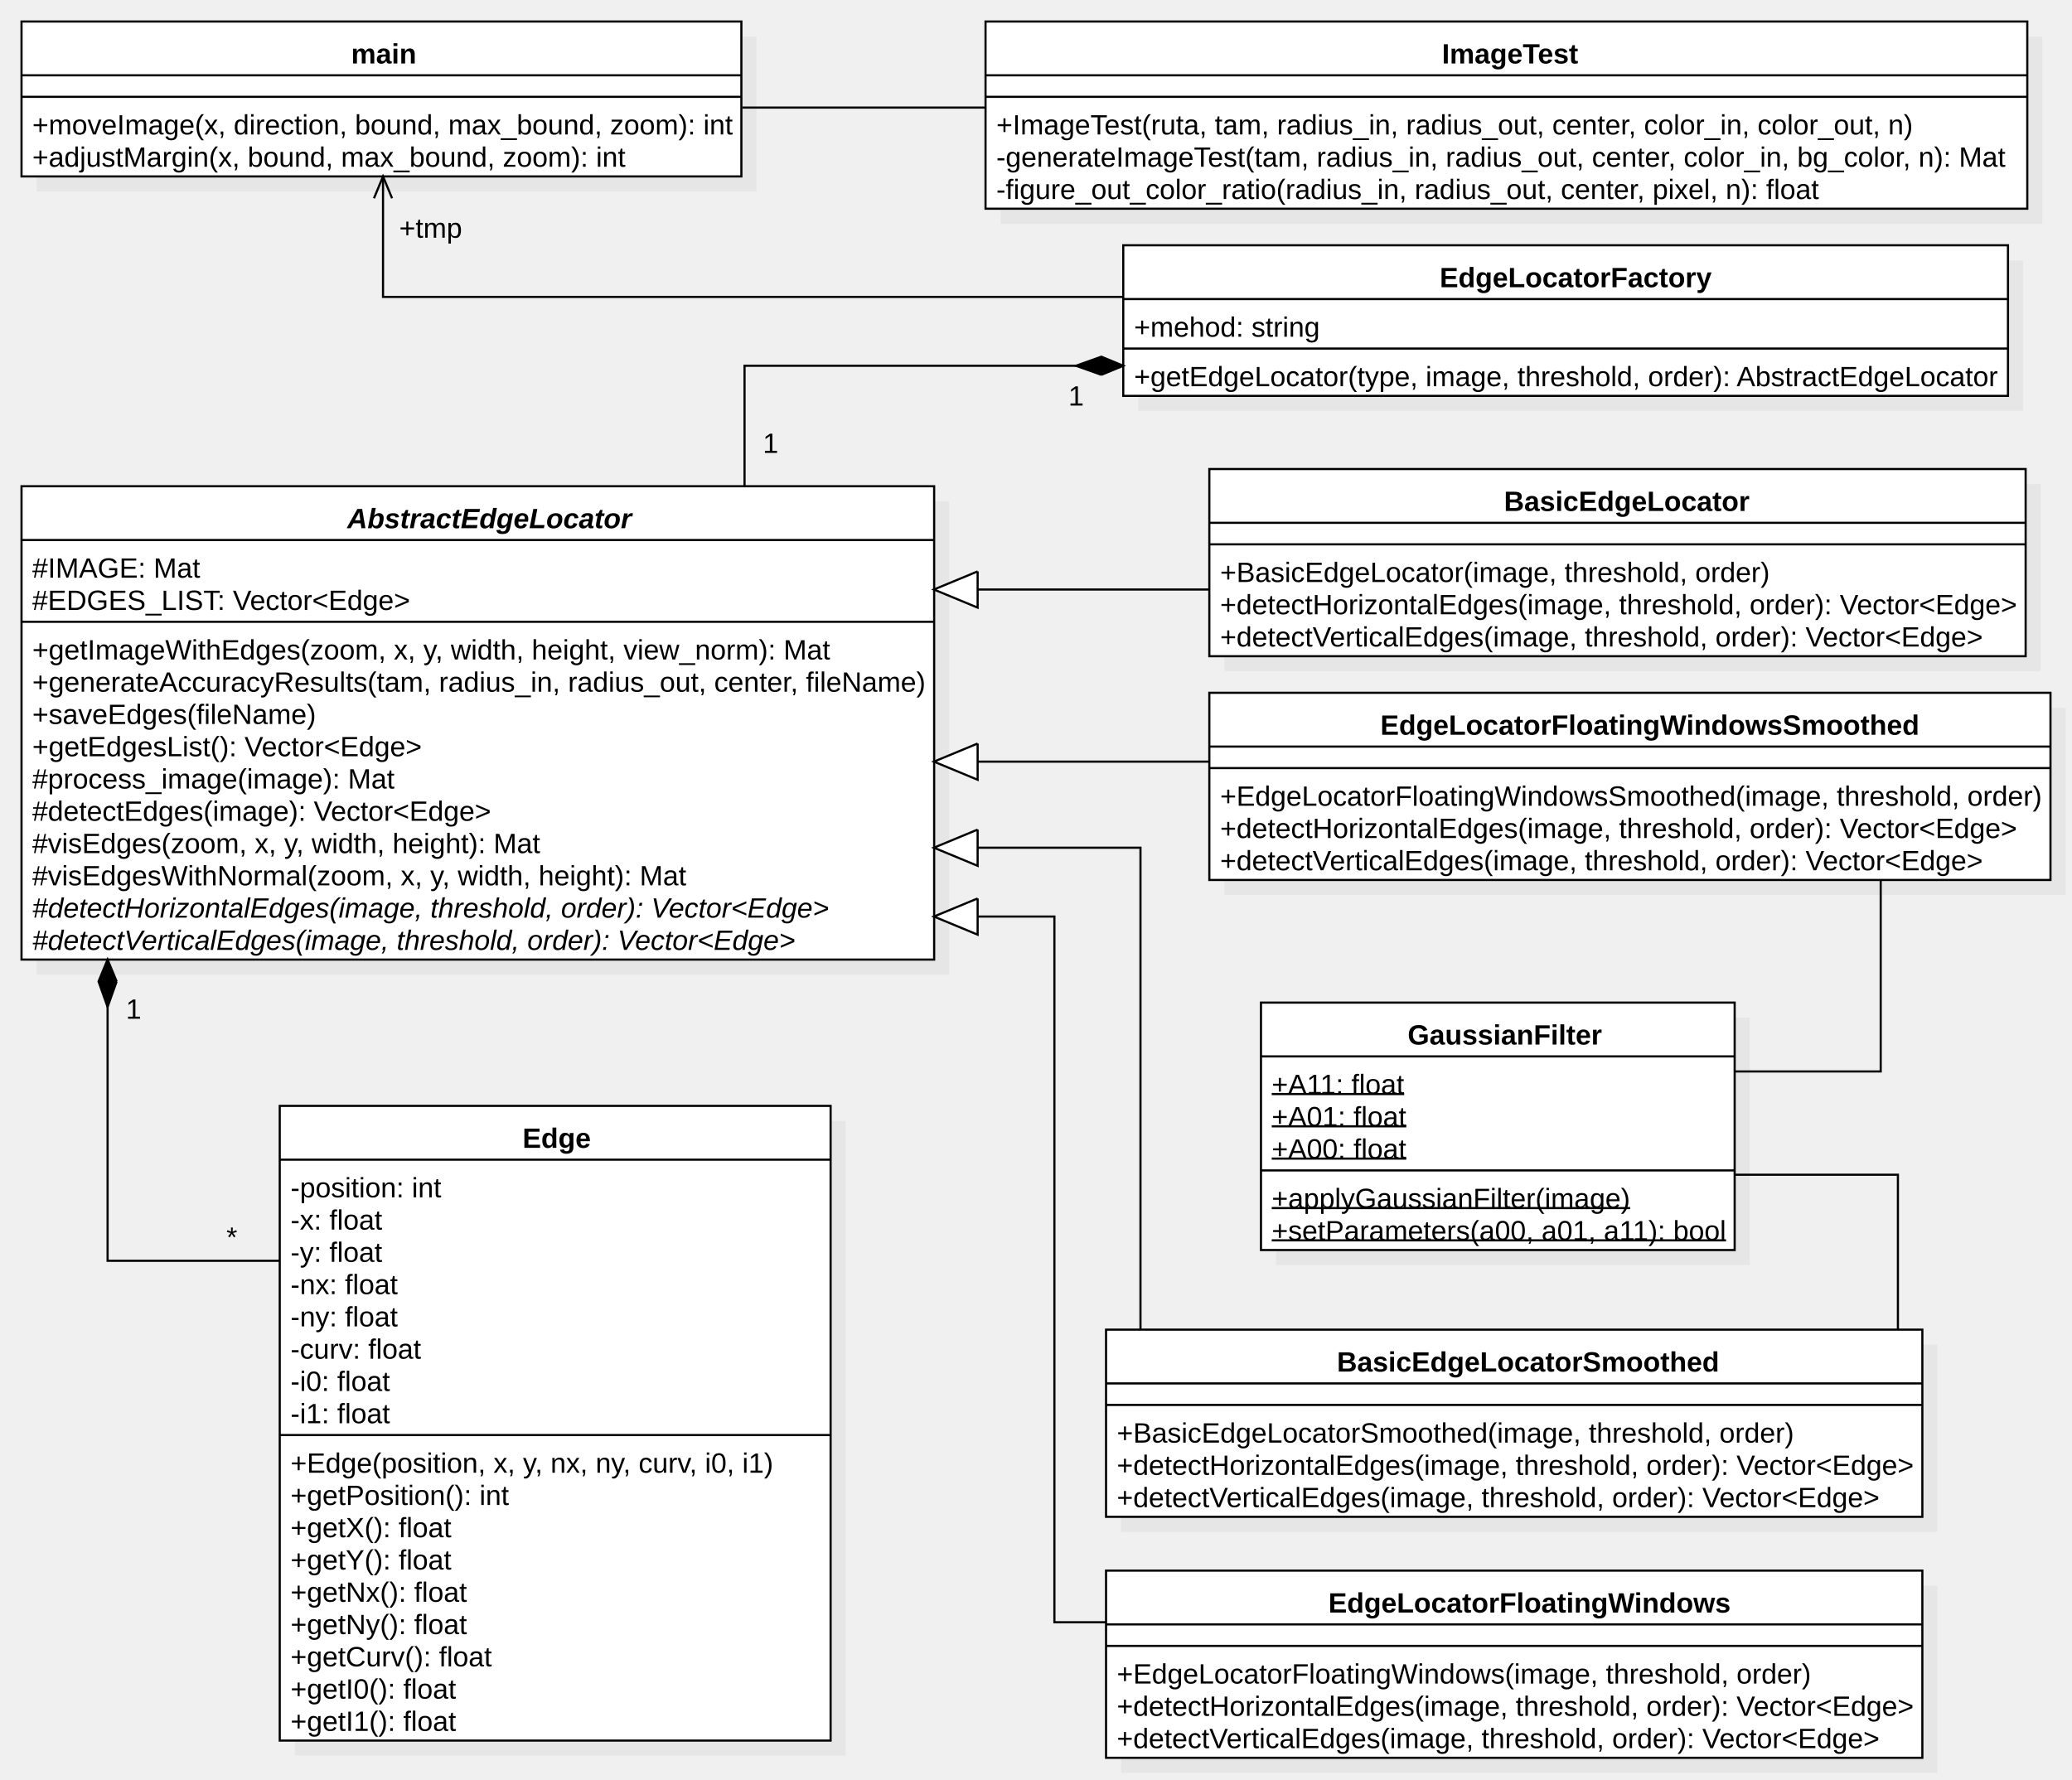
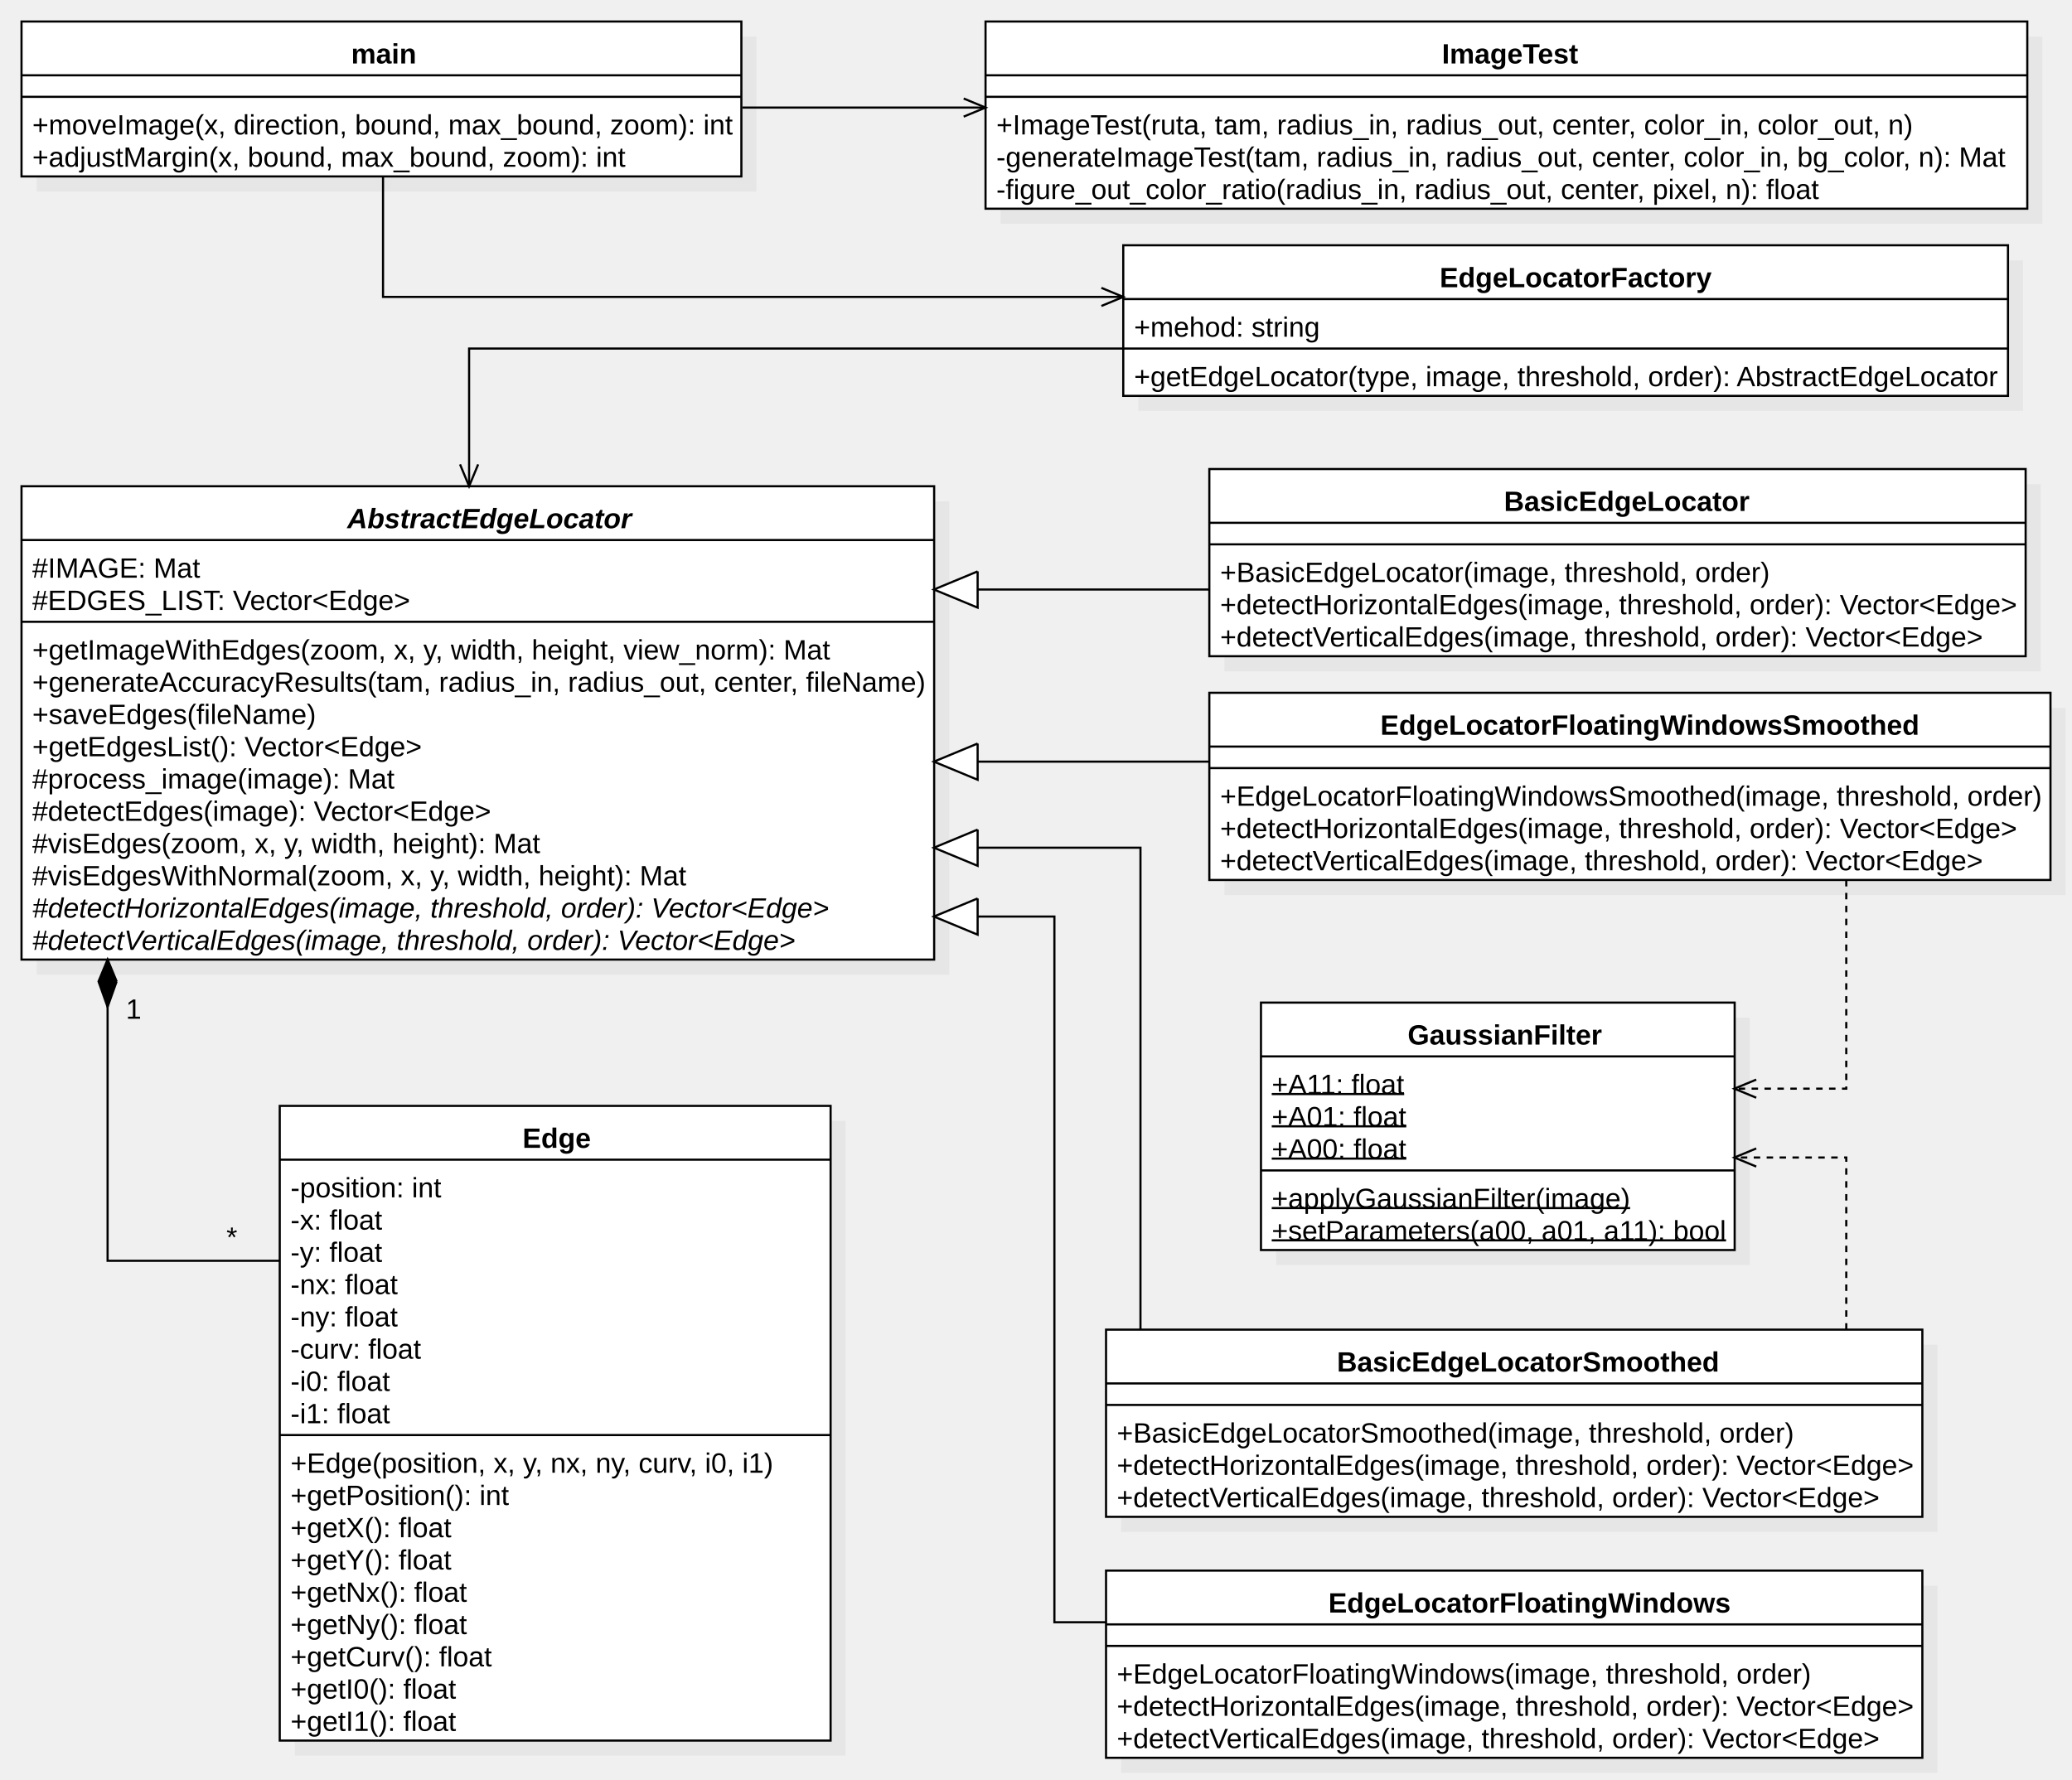
<svg xmlns="http://www.w3.org/2000/svg" version="1.1" width="962.9" height="827">
  <defs />
  <g>
    <g transform="translate(-22,-14) scale(1,1)">
      <rect fill="#C0C0C0" stroke="none" x="39" y="247" width="424.118" height="220" opacity="0.2" />
    </g>
    <g transform="translate(-22,-14) scale(1,1)">
      <rect fill="#ffffff" stroke="none" x="32" y="240" width="424.118" height="220" />
    </g>
    <g transform="translate(-22,-14) scale(1,1)">
      <path fill="none" stroke="#000000" d="M 32 240 L 456.118 240 L 456.118 460 L 32 460 L 32 240 Z Z" stroke-miterlimit="10" />
    </g>
    <g transform="translate(-22,-14) scale(1,1)">
      <path fill="none" stroke="#000000" d="M 32 265 L 456.118 265" stroke-miterlimit="10" />
    </g>
    <g transform="translate(-22,-14) scale(1,1)">
      <path fill="none" stroke="#000000" d="M 32 303 L 456.118 303" stroke-miterlimit="10" />
    </g>
    <g transform="translate(-22,-14) scale(1,1)">
      <g>
        <path fill="none" stroke="none" />
        <text fill="#000000" stroke="none" font-family="Arial" font-size="13px" font-style="italic" font-weight="bold" text-decoration="none" x="183.356" y="259.5">AbstractEdgeLocator</text>
      </g>
    </g>
    <g transform="translate(-22,-14) scale(1,1)">
      <g>
        <path fill="none" stroke="none" />
        <text fill="#000000" stroke="none" font-family="Arial" font-size="13px" font-style="normal" font-weight="normal" text-decoration="none" x="37" y="282.5">#IMAGE: Mat</text>
      </g>
    </g>
    <g transform="translate(-22,-14) scale(1,1)">
      <g>
        <path fill="none" stroke="none" />
        <text fill="#000000" stroke="none" font-family="Arial" font-size="13px" font-style="normal" font-weight="normal" text-decoration="none" x="37" y="297.5">#EDGES_LIST: Vector&lt;Edge&gt;</text>
      </g>
    </g>
    <g transform="translate(-22,-14) scale(1,1)">
      <g>
        <path fill="none" stroke="none" />
        <text fill="#000000" stroke="none" font-family="Arial" font-size="13px" font-style="normal" font-weight="normal" text-decoration="none" x="37" y="320.5">+getImageWithEdges(zoom, x, y, width, height, view_norm): Mat</text>
      </g>
    </g>
    <g transform="translate(-22,-14) scale(1,1)">
      <g>
        <path fill="none" stroke="none" />
        <text fill="#000000" stroke="none" font-family="Arial" font-size="13px" font-style="normal" font-weight="normal" text-decoration="none" x="37" y="335.5">+generateAccuracyResults(tam, radius_in, radius_out, center, fileName)</text>
      </g>
    </g>
    <g transform="translate(-22,-14) scale(1,1)">
      <g>
        <path fill="none" stroke="none" />
        <text fill="#000000" stroke="none" font-family="Arial" font-size="13px" font-style="normal" font-weight="normal" text-decoration="none" x="37" y="350.5">+saveEdges(fileName)</text>
      </g>
    </g>
    <g transform="translate(-22,-14) scale(1,1)">
      <g>
        <path fill="none" stroke="none" />
        <text fill="#000000" stroke="none" font-family="Arial" font-size="13px" font-style="normal" font-weight="normal" text-decoration="none" x="37" y="365.5">+getEdgesList(): Vector&lt;Edge&gt;</text>
      </g>
    </g>
    <g transform="translate(-22,-14) scale(1,1)">
      <g>
        <path fill="none" stroke="none" />
        <text fill="#000000" stroke="none" font-family="Arial" font-size="13px" font-style="normal" font-weight="normal" text-decoration="none" x="37" y="380.5">#process_image(image): Mat</text>
      </g>
    </g>
    <g transform="translate(-22,-14) scale(1,1)">
      <g>
        <path fill="none" stroke="none" />
        <text fill="#000000" stroke="none" font-family="Arial" font-size="13px" font-style="normal" font-weight="normal" text-decoration="none" x="37" y="395.5">#detectEdges(image): Vector&lt;Edge&gt;</text>
      </g>
    </g>
    <g transform="translate(-22,-14) scale(1,1)">
      <g>
        <path fill="none" stroke="none" />
        <text fill="#000000" stroke="none" font-family="Arial" font-size="13px" font-style="normal" font-weight="normal" text-decoration="none" x="37" y="410.5">#visEdges(zoom, x, y, width, height): Mat</text>
      </g>
    </g>
    <g transform="translate(-22,-14) scale(1,1)">
      <g>
        <path fill="none" stroke="none" />
        <text fill="#000000" stroke="none" font-family="Arial" font-size="13px" font-style="normal" font-weight="normal" text-decoration="none" x="37" y="425.5">#visEdgesWithNormal(zoom, x, y, width, height): Mat</text>
      </g>
    </g>
    <g transform="translate(-22,-14) scale(1,1)">
      <g>
        <path fill="none" stroke="none" />
        <text fill="#000000" stroke="none" font-family="Arial" font-size="13px" font-style="italic" font-weight="normal" text-decoration="none" x="37" y="440.5">#detectHorizontalEdges(image, threshold, order): Vector&lt;Edge&gt;</text>
      </g>
    </g>
    <g transform="translate(-22,-14) scale(1,1)">
      <g>
        <path fill="none" stroke="none" />
        <text fill="#000000" stroke="none" font-family="Arial" font-size="13px" font-style="italic" font-weight="normal" text-decoration="none" x="37" y="455.5">#detectVerticalEdges(image, threshold, order): Vector&lt;Edge&gt;</text>
      </g>
    </g>
    <g transform="translate(-22,-14) scale(1,1)">
      <rect fill="#C0C0C0" stroke="none" x="591" y="239" width="379.354" height="87" opacity="0.2" />
    </g>
    <g transform="translate(-22,-14) scale(1,1)">
      <rect fill="#ffffff" stroke="none" x="584" y="232" width="379.354" height="87" />
    </g>
    <g transform="translate(-22,-14) scale(1,1)">
      <path fill="none" stroke="#000000" d="M 584 232 L 963.354 232 L 963.354 319 L 584 319 L 584 232 Z Z" stroke-miterlimit="10" />
    </g>
    <g transform="translate(-22,-14) scale(1,1)">
      <path fill="none" stroke="#000000" d="M 584 257 L 963.354 257" stroke-miterlimit="10" />
    </g>
    <g transform="translate(-22,-14) scale(1,1)">
      <path fill="none" stroke="#000000" d="M 584 267 L 963.354 267" stroke-miterlimit="10" />
    </g>
    <g transform="translate(-22,-14) scale(1,1)">
      <g>
        <path fill="none" stroke="none" />
        <text fill="#000000" stroke="none" font-family="Arial" font-size="13px" font-style="normal" font-weight="bold" text-decoration="none" x="720.922" y="251.5">BasicEdgeLocator</text>
      </g>
    </g>
    <g transform="translate(-22,-14) scale(1,1)">
      <g>
        <path fill="none" stroke="none" />
        <text fill="#000000" stroke="none" font-family="Arial" font-size="13px" font-style="normal" font-weight="normal" text-decoration="none" x="589" y="284.5">+BasicEdgeLocator(image, threshold, order)</text>
      </g>
    </g>
    <g transform="translate(-22,-14) scale(1,1)">
      <g>
        <path fill="none" stroke="none" />
        <text fill="#000000" stroke="none" font-family="Arial" font-size="13px" font-style="normal" font-weight="normal" text-decoration="none" x="589" y="299.5">+detectHorizontalEdges(image, threshold, order): Vector&lt;Edge&gt;</text>
      </g>
    </g>
    <g transform="translate(-22,-14) scale(1,1)">
      <g>
        <path fill="none" stroke="none" />
        <text fill="#000000" stroke="none" font-family="Arial" font-size="13px" font-style="normal" font-weight="normal" text-decoration="none" x="589" y="314.5">+detectVerticalEdges(image, threshold, order): Vector&lt;Edge&gt;</text>
      </g>
    </g>
    <g transform="translate(-22,-14) scale(1,1)">
      <rect fill="#C0C0C0" stroke="none" x="543" y="639" width="379.354" height="87" opacity="0.2" />
    </g>
    <g transform="translate(-22,-14) scale(1,1)">
      <rect fill="#ffffff" stroke="none" x="536" y="632" width="379.354" height="87" />
    </g>
    <g transform="translate(-22,-14) scale(1,1)">
      <path fill="none" stroke="#000000" d="M 536 632 L 915.354 632 L 915.354 719 L 536 719 L 536 632 Z Z" stroke-miterlimit="10" />
    </g>
    <g transform="translate(-22,-14) scale(1,1)">
      <path fill="none" stroke="#000000" d="M 536 657 L 915.354 657" stroke-miterlimit="10" />
    </g>
    <g transform="translate(-22,-14) scale(1,1)">
      <path fill="none" stroke="#000000" d="M 536 667 L 915.354 667" stroke-miterlimit="10" />
    </g>
    <g transform="translate(-22,-14) scale(1,1)">
      <g>
        <path fill="none" stroke="none" />
        <text fill="#000000" stroke="none" font-family="Arial" font-size="13px" font-style="normal" font-weight="bold" text-decoration="none" x="643.291" y="651.5">BasicEdgeLocatorSmoothed</text>
      </g>
    </g>
    <g transform="translate(-22,-14) scale(1,1)">
      <g>
        <path fill="none" stroke="none" />
        <text fill="#000000" stroke="none" font-family="Arial" font-size="13px" font-style="normal" font-weight="normal" text-decoration="none" x="541" y="684.5">+BasicEdgeLocatorSmoothed(image, threshold, order)</text>
      </g>
    </g>
    <g transform="translate(-22,-14) scale(1,1)">
      <g>
        <path fill="none" stroke="none" />
        <text fill="#000000" stroke="none" font-family="Arial" font-size="13px" font-style="normal" font-weight="normal" text-decoration="none" x="541" y="699.5">+detectHorizontalEdges(image, threshold, order): Vector&lt;Edge&gt;</text>
      </g>
    </g>
    <g transform="translate(-22,-14) scale(1,1)">
      <g>
        <path fill="none" stroke="none" />
        <text fill="#000000" stroke="none" font-family="Arial" font-size="13px" font-style="normal" font-weight="normal" text-decoration="none" x="541" y="714.5">+detectVerticalEdges(image, threshold, order): Vector&lt;Edge&gt;</text>
      </g>
    </g>
    <g transform="translate(-22,-14) scale(1,1)">
      <rect fill="#C0C0C0" stroke="none" x="591" y="343" width="390.9" height="87" opacity="0.2" />
    </g>
    <g transform="translate(-22,-14) scale(1,1)">
      <rect fill="#ffffff" stroke="none" x="584" y="336" width="390.9" height="87" />
    </g>
    <g transform="translate(-22,-14) scale(1,1)">
      <path fill="none" stroke="#000000" d="M 584 336 L 974.9 336 L 974.9 423 L 584 423 L 584 336 Z Z" stroke-miterlimit="10" />
    </g>
    <g transform="translate(-22,-14) scale(1,1)">
      <path fill="none" stroke="#000000" d="M 584 361 L 974.9 361" stroke-miterlimit="10" />
    </g>
    <g transform="translate(-22,-14) scale(1,1)">
      <path fill="none" stroke="#000000" d="M 584 371 L 974.9 371" stroke-miterlimit="10" />
    </g>
    <g transform="translate(-22,-14) scale(1,1)">
      <g>
        <path fill="none" stroke="none" />
        <text fill="#000000" stroke="none" font-family="Arial" font-size="13px" font-style="normal" font-weight="bold" text-decoration="none" x="663.466" y="355.5">EdgeLocatorFloatingWindowsSmoothed</text>
      </g>
    </g>
    <g transform="translate(-22,-14) scale(1,1)">
      <g>
        <path fill="none" stroke="none" />
        <text fill="#000000" stroke="none" font-family="Arial" font-size="13px" font-style="normal" font-weight="normal" text-decoration="none" x="589" y="388.5">+EdgeLocatorFloatingWindowsSmoothed(image, threshold, order)</text>
      </g>
    </g>
    <g transform="translate(-22,-14) scale(1,1)">
      <g>
        <path fill="none" stroke="none" />
        <text fill="#000000" stroke="none" font-family="Arial" font-size="13px" font-style="normal" font-weight="normal" text-decoration="none" x="589" y="403.5">+detectHorizontalEdges(image, threshold, order): Vector&lt;Edge&gt;</text>
      </g>
    </g>
    <g transform="translate(-22,-14) scale(1,1)">
      <g>
        <path fill="none" stroke="none" />
        <text fill="#000000" stroke="none" font-family="Arial" font-size="13px" font-style="normal" font-weight="normal" text-decoration="none" x="589" y="418.5">+detectVerticalEdges(image, threshold, order): Vector&lt;Edge&gt;</text>
      </g>
    </g>
    <g transform="translate(-22,-14) scale(1,1)">
      <path fill="none" stroke="#000000" d="M 584 288 L 456 288" stroke-miterlimit="10" />
    </g>
    <g transform="translate(-22,-14) scale(1,1)">
      <path fill="#FFFFFF" stroke="none" d="M 476.325 279.581 L 456 288 L 476.325 296.419" />
    </g>
    <g transform="translate(-22,-14) scale(1,1)">
      <path fill="none" stroke="#000000" d="M 476.325 279.581 L 456 288 L 476.325 296.419 L 476.325 279.581" stroke-miterlimit="10" />
    </g>
    <g transform="translate(-22,-14) scale(1,1)">
      <path fill="none" stroke="#000000" d="M 552 632 L 552 408 L 456 408" stroke-miterlimit="10" />
    </g>
    <g transform="translate(-22,-14) scale(1,1)">
      <path fill="#FFFFFF" stroke="none" d="M 476.325 399.581 L 456 408 L 476.325 416.419" />
    </g>
    <g transform="translate(-22,-14) scale(1,1)">
      <path fill="none" stroke="#000000" d="M 476.325 399.581 L 456 408 L 476.325 416.419 L 476.325 399.581" stroke-miterlimit="10" />
    </g>
    <g transform="translate(-22,-14) scale(1,1)">
      <path fill="none" stroke="#000000" d="M 584 368 L 456 368" stroke-miterlimit="10" />
    </g>
    <g transform="translate(-22,-14) scale(1,1)">
      <path fill="#FFFFFF" stroke="none" d="M 476.325 359.581 L 456 368 L 476.325 376.419" />
    </g>
    <g transform="translate(-22,-14) scale(1,1)">
      <path fill="none" stroke="#000000" d="M 476.325 359.581 L 456 368 L 476.325 376.419 L 476.325 359.581" stroke-miterlimit="10" />
    </g>
    <g transform="translate(-22,-14) scale(1,1)">
      <rect fill="#C0C0C0" stroke="none" x="615" y="487" width="220.136" height="115" opacity="0.2" />
    </g>
    <g transform="translate(-22,-14) scale(1,1)">
      <rect fill="#ffffff" stroke="none" x="608" y="480" width="220.136" height="115" />
    </g>
    <g transform="translate(-22,-14) scale(1,1)">
      <path fill="none" stroke="#000000" d="M 608 480 L 828.136 480 L 828.136 595 L 608 595 L 608 480 Z Z" stroke-miterlimit="10" />
    </g>
    <g transform="translate(-22,-14) scale(1,1)">
      <path fill="none" stroke="#000000" d="M 608 505 L 828.136 505" stroke-miterlimit="10" />
    </g>
    <g transform="translate(-22,-14) scale(1,1)">
      <path fill="none" stroke="#000000" d="M 608 558 L 828.136 558" stroke-miterlimit="10" />
    </g>
    <g transform="translate(-22,-14) scale(1,1)">
      <g>
        <path fill="none" stroke="none" />
        <text fill="#000000" stroke="none" font-family="Arial" font-size="13px" font-style="normal" font-weight="bold" text-decoration="none" x="676.164" y="499.5">GaussianFilter</text>
      </g>
    </g>
    <g transform="translate(-22,-14) scale(1,1)">
      <g>
        <path fill="none" stroke="none" />
        <text fill="#000000" stroke="none" font-family="Arial" font-size="13px" font-style="normal" font-weight="normal" text-decoration="none" x="613" y="522.5">+A11: float</text>
        <path fill="none" stroke="#000000" d="M 613 522.5 L 674.553 522.5" stroke-miterlimit="10" />
      </g>
    </g>
    <g transform="translate(-22,-14) scale(1,1)">
      <g>
        <path fill="none" stroke="none" />
        <text fill="#000000" stroke="none" font-family="Arial" font-size="13px" font-style="normal" font-weight="normal" text-decoration="none" x="613" y="537.5">+A01: float</text>
        <path fill="none" stroke="#000000" d="M 613 537.5 L 675.518 537.5" stroke-miterlimit="10" />
      </g>
    </g>
    <g transform="translate(-22,-14) scale(1,1)">
      <g>
        <path fill="none" stroke="none" />
        <text fill="#000000" stroke="none" font-family="Arial" font-size="13px" font-style="normal" font-weight="normal" text-decoration="none" x="613" y="552.5">+A00: float</text>
        <path fill="none" stroke="#000000" d="M 613 552.5 L 675.518 552.5" stroke-miterlimit="10" />
      </g>
    </g>
    <g transform="translate(-22,-14) scale(1,1)">
      <g>
        <path fill="none" stroke="none" />
        <text fill="#000000" stroke="none" font-family="Arial" font-size="13px" font-style="normal" font-weight="normal" text-decoration="none" x="613" y="575.5">+applyGaussianFilter(image)</text>
        <path fill="none" stroke="#000000" d="M 613 575.5 L 779.543 575.5" stroke-miterlimit="10" />
      </g>
    </g>
    <g transform="translate(-22,-14) scale(1,1)">
      <g>
        <path fill="none" stroke="none" />
        <text fill="#000000" stroke="none" font-family="Arial" font-size="13px" font-style="normal" font-weight="normal" text-decoration="none" x="613" y="590.5">+setParameters(a00, a01, a11): bool</text>
        <path fill="none" stroke="#000000" d="M 613 590.5 L 824.136 590.5" stroke-miterlimit="10" />
      </g>
    </g>
    <g transform="translate(-22,-14) scale(1,1)">
      <rect fill="#C0C0C0" stroke="none" x="159" y="535" width="256" height="295" opacity="0.2" />
    </g>
    <g transform="translate(-22,-14) scale(1,1)">
      <rect fill="#ffffff" stroke="none" x="152" y="528" width="256" height="295" />
    </g>
    <g transform="translate(-22,-14) scale(1,1)">
      <path fill="none" stroke="#000000" d="M 152 528 L 408 528 L 408 823 L 152 823 L 152 528 Z Z" stroke-miterlimit="10" />
    </g>
    <g transform="translate(-22,-14) scale(1,1)">
      <path fill="none" stroke="#000000" d="M 152 553 L 408 553" stroke-miterlimit="10" />
    </g>
    <g transform="translate(-22,-14) scale(1,1)">
      <path fill="none" stroke="#000000" d="M 152 681 L 408 681" stroke-miterlimit="10" />
    </g>
    <g transform="translate(-22,-14) scale(1,1)">
      <g>
        <path fill="none" stroke="none" />
        <text fill="#000000" stroke="none" font-family="Arial" font-size="13px" font-style="normal" font-weight="bold" text-decoration="none" x="264.82" y="547.5">Edge</text>
      </g>
    </g>
    <g transform="translate(-22,-14) scale(1,1)">
      <g>
        <path fill="none" stroke="none" />
        <text fill="#000000" stroke="none" font-family="Arial" font-size="13px" font-style="normal" font-weight="normal" text-decoration="none" x="157" y="570.5">-position: int</text>
      </g>
    </g>
    <g transform="translate(-22,-14) scale(1,1)">
      <g>
        <path fill="none" stroke="none" />
        <text fill="#000000" stroke="none" font-family="Arial" font-size="13px" font-style="normal" font-weight="normal" text-decoration="none" x="157" y="585.5">-x: float</text>
      </g>
    </g>
    <g transform="translate(-22,-14) scale(1,1)">
      <g>
        <path fill="none" stroke="none" />
        <text fill="#000000" stroke="none" font-family="Arial" font-size="13px" font-style="normal" font-weight="normal" text-decoration="none" x="157" y="600.5">-y: float</text>
      </g>
    </g>
    <g transform="translate(-22,-14) scale(1,1)">
      <g>
        <path fill="none" stroke="none" />
        <text fill="#000000" stroke="none" font-family="Arial" font-size="13px" font-style="normal" font-weight="normal" text-decoration="none" x="157" y="615.5">-nx: float</text>
      </g>
    </g>
    <g transform="translate(-22,-14) scale(1,1)">
      <g>
        <path fill="none" stroke="none" />
        <text fill="#000000" stroke="none" font-family="Arial" font-size="13px" font-style="normal" font-weight="normal" text-decoration="none" x="157" y="630.5">-ny: float</text>
      </g>
    </g>
    <g transform="translate(-22,-14) scale(1,1)">
      <g>
        <path fill="none" stroke="none" />
        <text fill="#000000" stroke="none" font-family="Arial" font-size="13px" font-style="normal" font-weight="normal" text-decoration="none" x="157" y="645.5">-curv: float</text>
      </g>
    </g>
    <g transform="translate(-22,-14) scale(1,1)">
      <g>
        <path fill="none" stroke="none" />
        <text fill="#000000" stroke="none" font-family="Arial" font-size="13px" font-style="normal" font-weight="normal" text-decoration="none" x="157" y="660.5">-i0: float</text>
      </g>
    </g>
    <g transform="translate(-22,-14) scale(1,1)">
      <g>
        <path fill="none" stroke="none" />
        <text fill="#000000" stroke="none" font-family="Arial" font-size="13px" font-style="normal" font-weight="normal" text-decoration="none" x="157" y="675.5">-i1: float</text>
      </g>
    </g>
    <g transform="translate(-22,-14) scale(1,1)">
      <g>
        <path fill="none" stroke="none" />
        <text fill="#000000" stroke="none" font-family="Arial" font-size="13px" font-style="normal" font-weight="normal" text-decoration="none" x="157" y="698.5">+Edge(position, x, y, nx, ny, curv, i0, i1)</text>
      </g>
    </g>
    <g transform="translate(-22,-14) scale(1,1)">
      <g>
        <path fill="none" stroke="none" />
        <text fill="#000000" stroke="none" font-family="Arial" font-size="13px" font-style="normal" font-weight="normal" text-decoration="none" x="157" y="713.5">+getPosition(): int</text>
      </g>
    </g>
    <g transform="translate(-22,-14) scale(1,1)">
      <g>
        <path fill="none" stroke="none" />
        <text fill="#000000" stroke="none" font-family="Arial" font-size="13px" font-style="normal" font-weight="normal" text-decoration="none" x="157" y="728.5">+getX(): float</text>
      </g>
    </g>
    <g transform="translate(-22,-14) scale(1,1)">
      <g>
        <path fill="none" stroke="none" />
        <text fill="#000000" stroke="none" font-family="Arial" font-size="13px" font-style="normal" font-weight="normal" text-decoration="none" x="157" y="743.5">+getY(): float</text>
      </g>
    </g>
    <g transform="translate(-22,-14) scale(1,1)">
      <g>
        <path fill="none" stroke="none" />
        <text fill="#000000" stroke="none" font-family="Arial" font-size="13px" font-style="normal" font-weight="normal" text-decoration="none" x="157" y="758.5">+getNx(): float</text>
      </g>
    </g>
    <g transform="translate(-22,-14) scale(1,1)">
      <g>
        <path fill="none" stroke="none" />
        <text fill="#000000" stroke="none" font-family="Arial" font-size="13px" font-style="normal" font-weight="normal" text-decoration="none" x="157" y="773.5">+getNy(): float</text>
      </g>
    </g>
    <g transform="translate(-22,-14) scale(1,1)">
      <g>
        <path fill="none" stroke="none" />
        <text fill="#000000" stroke="none" font-family="Arial" font-size="13px" font-style="normal" font-weight="normal" text-decoration="none" x="157" y="788.5">+getCurv(): float</text>
      </g>
    </g>
    <g transform="translate(-22,-14) scale(1,1)">
      <g>
        <path fill="none" stroke="none" />
        <text fill="#000000" stroke="none" font-family="Arial" font-size="13px" font-style="normal" font-weight="normal" text-decoration="none" x="157" y="803.5">+getI0(): float</text>
      </g>
    </g>
    <g transform="translate(-22,-14) scale(1,1)">
      <g>
        <path fill="none" stroke="none" />
        <text fill="#000000" stroke="none" font-family="Arial" font-size="13px" font-style="normal" font-weight="normal" text-decoration="none" x="157" y="818.5">+getI1(): float</text>
      </g>
    </g>
    <g transform="translate(-22,-14) scale(1,1)">
-       <path fill="none" stroke="#000000" d="M 828 512 L 896 512 L 896 423" stroke-miterlimit="10" />
-     </g>
-     <g transform="translate(-22,-14) scale(1,1)">
-       <path fill="none" stroke="#000000" d="M 904 632 L 904 560 L 828 560" stroke-miterlimit="10" />
-     </g>
-     <g transform="translate(-22,-14) scale(1,1)">
      <path fill="none" stroke="#000000" d="M 152 600 L 72 600 L 72 460" stroke-miterlimit="10" />
    </g>
    <g transform="translate(-22,-14) scale(1,1)">
      <path fill="#000000" stroke="none" d="M 76.21 470.163 L 72 460 L 67.79 470.163 L 72 482" />
    </g>
    <g transform="translate(-22,-14) scale(1,1)">
      <path fill="none" stroke="#000000" d="M 76.21 470.163 L 72 460 L 67.79 470.163 L 72 482 L 76.21 470.163" stroke-miterlimit="10" />
    </g>
    <g transform="translate(-22,-14) scale(1,1)">
      <g>
        <path fill="none" stroke="none" />
        <text fill="#000000" stroke="none" font-family="Arial" font-size="13px" font-style="normal" font-weight="normal" text-decoration="none" x="127.22" y="593.5">*</text>
      </g>
    </g>
    <g transform="translate(-22,-14) scale(1,1)">
      <g>
        <path fill="none" stroke="none" />
        <text fill="#000000" stroke="none" font-family="Arial" font-size="13px" font-style="normal" font-weight="normal" text-decoration="none" x="80.5" y="487.5">1</text>
      </g>
    </g>
    <g transform="translate(-22,-14) scale(1,1)">
      <rect fill="#C0C0C0" stroke="none" x="487" y="31" width="484.122" height="87" opacity="0.2" />
    </g>
    <g transform="translate(-22,-14) scale(1,1)">
      <rect fill="#ffffff" stroke="none" x="480" y="24" width="484.122" height="87" />
    </g>
    <g transform="translate(-22,-14) scale(1,1)">
      <path fill="none" stroke="#000000" d="M 480 24 L 964.122 24 L 964.122 111 L 480 111 L 480 24 Z Z" stroke-miterlimit="10" />
    </g>
    <g transform="translate(-22,-14) scale(1,1)">
      <path fill="none" stroke="#000000" d="M 480 49 L 964.122 49" stroke-miterlimit="10" />
    </g>
    <g transform="translate(-22,-14) scale(1,1)">
      <path fill="none" stroke="#000000" d="M 480 59 L 964.122 59" stroke-miterlimit="10" />
    </g>
    <g transform="translate(-22,-14) scale(1,1)">
      <g>
        <path fill="none" stroke="none" />
        <text fill="#000000" stroke="none" font-family="Arial" font-size="13px" font-style="normal" font-weight="bold" text-decoration="none" x="692.075" y="43.5">ImageTest</text>
      </g>
    </g>
    <g transform="translate(-22,-14) scale(1,1)">
      <g>
        <path fill="none" stroke="none" />
        <text fill="#000000" stroke="none" font-family="Arial" font-size="13px" font-style="normal" font-weight="normal" text-decoration="none" x="485" y="76.5">+ImageTest(ruta, tam, radius_in, radius_out, center, color_in, color_out, n)</text>
      </g>
    </g>
    <g transform="translate(-22,-14) scale(1,1)">
      <g>
        <path fill="none" stroke="none" />
        <text fill="#000000" stroke="none" font-family="Arial" font-size="13px" font-style="normal" font-weight="normal" text-decoration="none" x="485" y="91.5">-generateImageTest(tam, radius_in, radius_out, center, color_in, bg_color, n): Mat</text>
      </g>
    </g>
    <g transform="translate(-22,-14) scale(1,1)">
      <g>
        <path fill="none" stroke="none" />
        <text fill="#000000" stroke="none" font-family="Arial" font-size="13px" font-style="normal" font-weight="normal" text-decoration="none" x="485" y="106.5">-figure_out_color_ratio(radius_in, radius_out, center, pixel, n): float</text>
      </g>
    </g>
    <g transform="translate(-22,-14) scale(1,1)">
      <rect fill="#C0C0C0" stroke="none" x="39" y="31" width="334.533" height="72" opacity="0.2" />
    </g>
    <g transform="translate(-22,-14) scale(1,1)">
      <rect fill="#ffffff" stroke="none" x="32" y="24" width="334.533" height="72" />
    </g>
    <g transform="translate(-22,-14) scale(1,1)">
      <path fill="none" stroke="#000000" d="M 32 24 L 366.533 24 L 366.533 96 L 32 96 L 32 24 Z Z" stroke-miterlimit="10" />
    </g>
    <g transform="translate(-22,-14) scale(1,1)">
      <path fill="none" stroke="#000000" d="M 32 49 L 366.533 49" stroke-miterlimit="10" />
    </g>
    <g transform="translate(-22,-14) scale(1,1)">
      <path fill="none" stroke="#000000" d="M 32 59 L 366.533 59" stroke-miterlimit="10" />
    </g>
    <g transform="translate(-22,-14) scale(1,1)">
      <g>
        <path fill="none" stroke="none" />
        <text fill="#000000" stroke="none" font-family="Arial" font-size="13px" font-style="normal" font-weight="bold" text-decoration="none" x="185.178" y="43.5">main</text>
      </g>
    </g>
    <g transform="translate(-22,-14) scale(1,1)">
      <g>
        <path fill="none" stroke="none" />
        <text fill="#000000" stroke="none" font-family="Arial" font-size="13px" font-style="normal" font-weight="normal" text-decoration="none" x="37" y="76.5">+moveImage(x, direction, bound, max_bound, zoom): int</text>
      </g>
    </g>
    <g transform="translate(-22,-14) scale(1,1)">
      <g>
        <path fill="none" stroke="none" />
        <text fill="#000000" stroke="none" font-family="Arial" font-size="13px" font-style="normal" font-weight="normal" text-decoration="none" x="37" y="91.5">+adjustMargin(x, bound, max_bound, zoom): int</text>
      </g>
    </g>
    <g transform="translate(-22,-14) scale(1,1)">
+       <rect fill="#C0C0C0" stroke="none" x="543" y="751" width="379.354" height="87" opacity="0.2" />
+     </g>
+     <g transform="translate(-22,-14) scale(1,1)">
+       <rect fill="#ffffff" stroke="none" x="536" y="744" width="379.354" height="87" />
+     </g>
+     <g transform="translate(-22,-14) scale(1,1)">
+       <path fill="none" stroke="#000000" d="M 536 744 L 915.354 744 L 915.354 831 L 536 831 L 536 744 Z Z" stroke-miterlimit="10" />
+     </g>
+     <g transform="translate(-22,-14) scale(1,1)">
+       <path fill="none" stroke="#000000" d="M 536 769 L 915.354 769" stroke-miterlimit="10" />
+     </g>
+     <g transform="translate(-22,-14) scale(1,1)">
+       <path fill="none" stroke="#000000" d="M 536 779 L 915.354 779" stroke-miterlimit="10" />
+     </g>
+     <g transform="translate(-22,-14) scale(1,1)">
+       <g>
+         <path fill="none" stroke="none" />
+         <text fill="#000000" stroke="none" font-family="Arial" font-size="13px" font-style="normal" font-weight="bold" text-decoration="none" x="639.323" y="763.5">EdgeLocatorFloatingWindows</text>
+       </g>
+     </g>
+     <g transform="translate(-22,-14) scale(1,1)">
+       <g>
+         <path fill="none" stroke="none" />
+         <text fill="#000000" stroke="none" font-family="Arial" font-size="13px" font-style="normal" font-weight="normal" text-decoration="none" x="541" y="796.5">+EdgeLocatorFloatingWindows(image, threshold, order)</text>
+       </g>
+     </g>
+     <g transform="translate(-22,-14) scale(1,1)">
+       <g>
+         <path fill="none" stroke="none" />
+         <text fill="#000000" stroke="none" font-family="Arial" font-size="13px" font-style="normal" font-weight="normal" text-decoration="none" x="541" y="811.5">+detectHorizontalEdges(image, threshold, order): Vector&lt;Edge&gt;</text>
+       </g>
+     </g>
+     <g transform="translate(-22,-14) scale(1,1)">
+       <g>
+         <path fill="none" stroke="none" />
+         <text fill="#000000" stroke="none" font-family="Arial" font-size="13px" font-style="normal" font-weight="normal" text-decoration="none" x="541" y="826.5">+detectVerticalEdges(image, threshold, order): Vector&lt;Edge&gt;</text>
+       </g>
+     </g>
+     <g transform="translate(-22,-14) scale(1,1)">
+       <path fill="none" stroke="#000000" d="M 536 768 L 512 768 L 512 440 L 456 440" stroke-miterlimit="10" />
+     </g>
+     <g transform="translate(-22,-14) scale(1,1)">
+       <path fill="#FFFFFF" stroke="none" d="M 476.325 431.581 L 456 440 L 476.325 448.419" />
+     </g>
+     <g transform="translate(-22,-14) scale(1,1)">
+       <path fill="none" stroke="#000000" d="M 476.325 431.581 L 456 440 L 476.325 448.419 L 476.325 431.581" stroke-miterlimit="10" />
+     </g>
+     <g transform="translate(-22,-14) scale(1,1)">
+       <rect fill="#C0C0C0" stroke="none" x="551" y="135" width="411.149" height="70" opacity="0.2" />
+     </g>
+     <g transform="translate(-22,-14) scale(1,1)">
+       <rect fill="#ffffff" stroke="none" x="544" y="128" width="411.149" height="70" />
+     </g>
+     <g transform="translate(-22,-14) scale(1,1)">
+       <path fill="none" stroke="#000000" d="M 544 128 L 955.149 128 L 955.149 198 L 544 198 L 544 128 Z Z" stroke-miterlimit="10" />
+     </g>
+     <g transform="translate(-22,-14) scale(1,1)">
+       <path fill="none" stroke="#000000" d="M 544 153 L 955.149 153" stroke-miterlimit="10" />
+     </g>
+     <g transform="translate(-22,-14) scale(1,1)">
+       <path fill="none" stroke="#000000" d="M 544 176 L 955.149 176" stroke-miterlimit="10" />
+     </g>
+     <g transform="translate(-22,-14) scale(1,1)">
+       <g>
+         <path fill="none" stroke="none" />
+         <text fill="#000000" stroke="none" font-family="Arial" font-size="13px" font-style="normal" font-weight="bold" text-decoration="none" x="691.043" y="147.5">EdgeLocatorFactory</text>
+       </g>
+     </g>
+     <g transform="translate(-22,-14) scale(1,1)">
+       <g>
+         <path fill="none" stroke="none" />
+         <text fill="#000000" stroke="none" font-family="Arial" font-size="13px" font-style="normal" font-weight="normal" text-decoration="none" x="549" y="170.5">+mehod: string</text>
+       </g>
+     </g>
+     <g transform="translate(-22,-14) scale(1,1)">
+       <g>
+         <path fill="none" stroke="none" />
+         <text fill="#000000" stroke="none" font-family="Arial" font-size="13px" font-style="normal" font-weight="normal" text-decoration="none" x="549" y="193.5">+getEdgeLocator(type, image, threshold, order): AbstractEdgeLocator</text>
+       </g>
+     </g>
+     <g transform="translate(-22,-14) scale(1,1)">
+       <path fill="none" stroke="#000000" d="M 200 96 L 200 152 L 544 152" stroke-miterlimit="10" />
+     </g>
+     <g transform="translate(-22,-14) scale(1,1)">
+       <path fill="none" stroke="#000000" d="M 533.837 156.21 L 544 152 L 533.837 147.79" stroke-miterlimit="10" />
+     </g>
+     <g transform="translate(-22,-14) scale(1,1)">
      <path fill="none" stroke="#000000" d="M 367 64 L 480 64" stroke-miterlimit="10" />
    </g>
    <g transform="translate(-22,-14) scale(1,1)">
-       <rect fill="#C0C0C0" stroke="none" x="543" y="751" width="379.354" height="87" opacity="0.2" />
-     </g>
-     <g transform="translate(-22,-14) scale(1,1)">
-       <rect fill="#ffffff" stroke="none" x="536" y="744" width="379.354" height="87" />
-     </g>
-     <g transform="translate(-22,-14) scale(1,1)">
-       <path fill="none" stroke="#000000" d="M 536 744 L 915.354 744 L 915.354 831 L 536 831 L 536 744 Z Z" stroke-miterlimit="10" />
-     </g>
-     <g transform="translate(-22,-14) scale(1,1)">
-       <path fill="none" stroke="#000000" d="M 536 769 L 915.354 769" stroke-miterlimit="10" />
-     </g>
-     <g transform="translate(-22,-14) scale(1,1)">
-       <path fill="none" stroke="#000000" d="M 536 779 L 915.354 779" stroke-miterlimit="10" />
-     </g>
-     <g transform="translate(-22,-14) scale(1,1)">
-       <g>
-         <path fill="none" stroke="none" />
-         <text fill="#000000" stroke="none" font-family="Arial" font-size="13px" font-style="normal" font-weight="bold" text-decoration="none" x="639.323" y="763.5">EdgeLocatorFloatingWindows</text>
-       </g>
-     </g>
-     <g transform="translate(-22,-14) scale(1,1)">
-       <g>
-         <path fill="none" stroke="none" />
-         <text fill="#000000" stroke="none" font-family="Arial" font-size="13px" font-style="normal" font-weight="normal" text-decoration="none" x="541" y="796.5">+EdgeLocatorFloatingWindows(image, threshold, order)</text>
-       </g>
-     </g>
-     <g transform="translate(-22,-14) scale(1,1)">
-       <g>
-         <path fill="none" stroke="none" />
-         <text fill="#000000" stroke="none" font-family="Arial" font-size="13px" font-style="normal" font-weight="normal" text-decoration="none" x="541" y="811.5">+detectHorizontalEdges(image, threshold, order): Vector&lt;Edge&gt;</text>
-       </g>
-     </g>
-     <g transform="translate(-22,-14) scale(1,1)">
-       <g>
-         <path fill="none" stroke="none" />
-         <text fill="#000000" stroke="none" font-family="Arial" font-size="13px" font-style="normal" font-weight="normal" text-decoration="none" x="541" y="826.5">+detectVerticalEdges(image, threshold, order): Vector&lt;Edge&gt;</text>
-       </g>
-     </g>
-     <g transform="translate(-22,-14) scale(1,1)">
-       <path fill="none" stroke="#000000" d="M 536 768 L 512 768 L 512 440 L 456 440" stroke-miterlimit="10" />
-     </g>
-     <g transform="translate(-22,-14) scale(1,1)">
-       <path fill="#FFFFFF" stroke="none" d="M 476.325 431.581 L 456 440 L 476.325 448.419" />
-     </g>
-     <g transform="translate(-22,-14) scale(1,1)">
-       <path fill="none" stroke="#000000" d="M 476.325 431.581 L 456 440 L 476.325 448.419 L 476.325 431.581" stroke-miterlimit="10" />
-     </g>
-     <g transform="translate(-22,-14) scale(1,1)">
-       <rect fill="#C0C0C0" stroke="none" x="551" y="135" width="411.149" height="70" opacity="0.2" />
-     </g>
-     <g transform="translate(-22,-14) scale(1,1)">
-       <rect fill="#ffffff" stroke="none" x="544" y="128" width="411.149" height="70" />
-     </g>
-     <g transform="translate(-22,-14) scale(1,1)">
-       <path fill="none" stroke="#000000" d="M 544 128 L 955.149 128 L 955.149 198 L 544 198 L 544 128 Z Z" stroke-miterlimit="10" />
-     </g>
-     <g transform="translate(-22,-14) scale(1,1)">
-       <path fill="none" stroke="#000000" d="M 544 153 L 955.149 153" stroke-miterlimit="10" />
-     </g>
-     <g transform="translate(-22,-14) scale(1,1)">
-       <path fill="none" stroke="#000000" d="M 544 176 L 955.149 176" stroke-miterlimit="10" />
-     </g>
-     <g transform="translate(-22,-14) scale(1,1)">
-       <g>
-         <path fill="none" stroke="none" />
-         <text fill="#000000" stroke="none" font-family="Arial" font-size="13px" font-style="normal" font-weight="bold" text-decoration="none" x="691.043" y="147.5">EdgeLocatorFactory</text>
-       </g>
-     </g>
-     <g transform="translate(-22,-14) scale(1,1)">
-       <g>
-         <path fill="none" stroke="none" />
-         <text fill="#000000" stroke="none" font-family="Arial" font-size="13px" font-style="normal" font-weight="normal" text-decoration="none" x="549" y="170.5">+mehod: string</text>
-       </g>
-     </g>
-     <g transform="translate(-22,-14) scale(1,1)">
-       <g>
-         <path fill="none" stroke="none" />
-         <text fill="#000000" stroke="none" font-family="Arial" font-size="13px" font-style="normal" font-weight="normal" text-decoration="none" x="549" y="193.5">+getEdgeLocator(type, image, threshold, order): AbstractEdgeLocator</text>
-       </g>
-     </g>
-     <g transform="translate(-22,-14) scale(1,1)">
-       <path fill="none" stroke="#000000" d="M 368 240 L 368 184 L 544 184" stroke-miterlimit="10" />
-     </g>
-     <g transform="translate(-22,-14) scale(1,1)">
-       <path fill="#000000" stroke="none" d="M 533.837 188.21 L 544 184 L 533.837 179.79 L 522 184" />
-     </g>
-     <g transform="translate(-22,-14) scale(1,1)">
-       <path fill="none" stroke="#000000" d="M 533.837 188.21 L 544 184 L 533.837 179.79 L 522 184 L 533.837 188.21" stroke-miterlimit="10" />
-     </g>
-     <g transform="translate(-22,-14) scale(1,1)">
-       <g>
-         <path fill="none" stroke="none" />
-         <text fill="#000000" stroke="none" font-family="Arial" font-size="13px" font-style="normal" font-weight="normal" text-decoration="none" x="376.5" y="224.5">1</text>
-       </g>
-     </g>
-     <g transform="translate(-22,-14) scale(1,1)">
-       <g>
-         <path fill="none" stroke="none" />
-         <text fill="#000000" stroke="none" font-family="Arial" font-size="13px" font-style="normal" font-weight="normal" text-decoration="none" x="518.5" y="202.5">1</text>
-       </g>
-     </g>
-     <g transform="translate(-22,-14) scale(1,1)">
-       <path fill="none" stroke="#000000" d="M 544 152 L 200 152 L 200 96" stroke-miterlimit="10" />
-     </g>
-     <g transform="translate(-22,-14) scale(1,1)">
-       <path fill="none" stroke="#000000" d="M 204.21 106.163 L 200 96 L 195.79 106.163" stroke-miterlimit="10" />
-     </g>
-     <g transform="translate(-22,-14) scale(1,1)">
-       <g>
-         <path fill="none" stroke="none" />
-         <text fill="#000000" stroke="none" font-family="Arial" font-size="13px" font-style="normal" font-weight="normal" text-decoration="none" x="207.5" y="124.5">+tmp</text>
-       </g>
+       <path fill="none" stroke="#000000" d="M 469.837 68.21 L 480 64 L 469.837 59.79" stroke-miterlimit="10" />
+     </g>
+     <g transform="translate(-22,-14) scale(1,1)">
+       <path fill="none" stroke="#000000" d="M 544 176 L 240 176 L 240 240" stroke-miterlimit="10" />
+     </g>
+     <g transform="translate(-22,-14) scale(1,1)">
+       <path fill="none" stroke="#000000" d="M 235.79 229.837 L 240 240 L 244.21 229.837" stroke-miterlimit="10" />
+     </g>
+     <g transform="translate(-22,-14) scale(1,1)">
+       <path fill="none" stroke="#000000" d="M 880 423 L 880 520 L 828 520" stroke-miterlimit="10" stroke-dasharray="3" />
+     </g>
+     <g transform="translate(-22,-14) scale(1,1)">
+       <path fill="none" stroke="#000000" d="M 838.163 515.79 L 828 520 L 838.163 524.21" stroke-miterlimit="10" />
+     </g>
+     <g transform="translate(-22,-14) scale(1,1)">
+       <path fill="none" stroke="#000000" d="M 880 632 L 880 552 L 828 552" stroke-miterlimit="10" stroke-dasharray="3" />
+     </g>
+     <g transform="translate(-22,-14) scale(1,1)">
+       <path fill="none" stroke="#000000" d="M 838.163 547.79 L 828 552 L 838.163 556.21" stroke-miterlimit="10" />
    </g>
  </g>
</svg>
